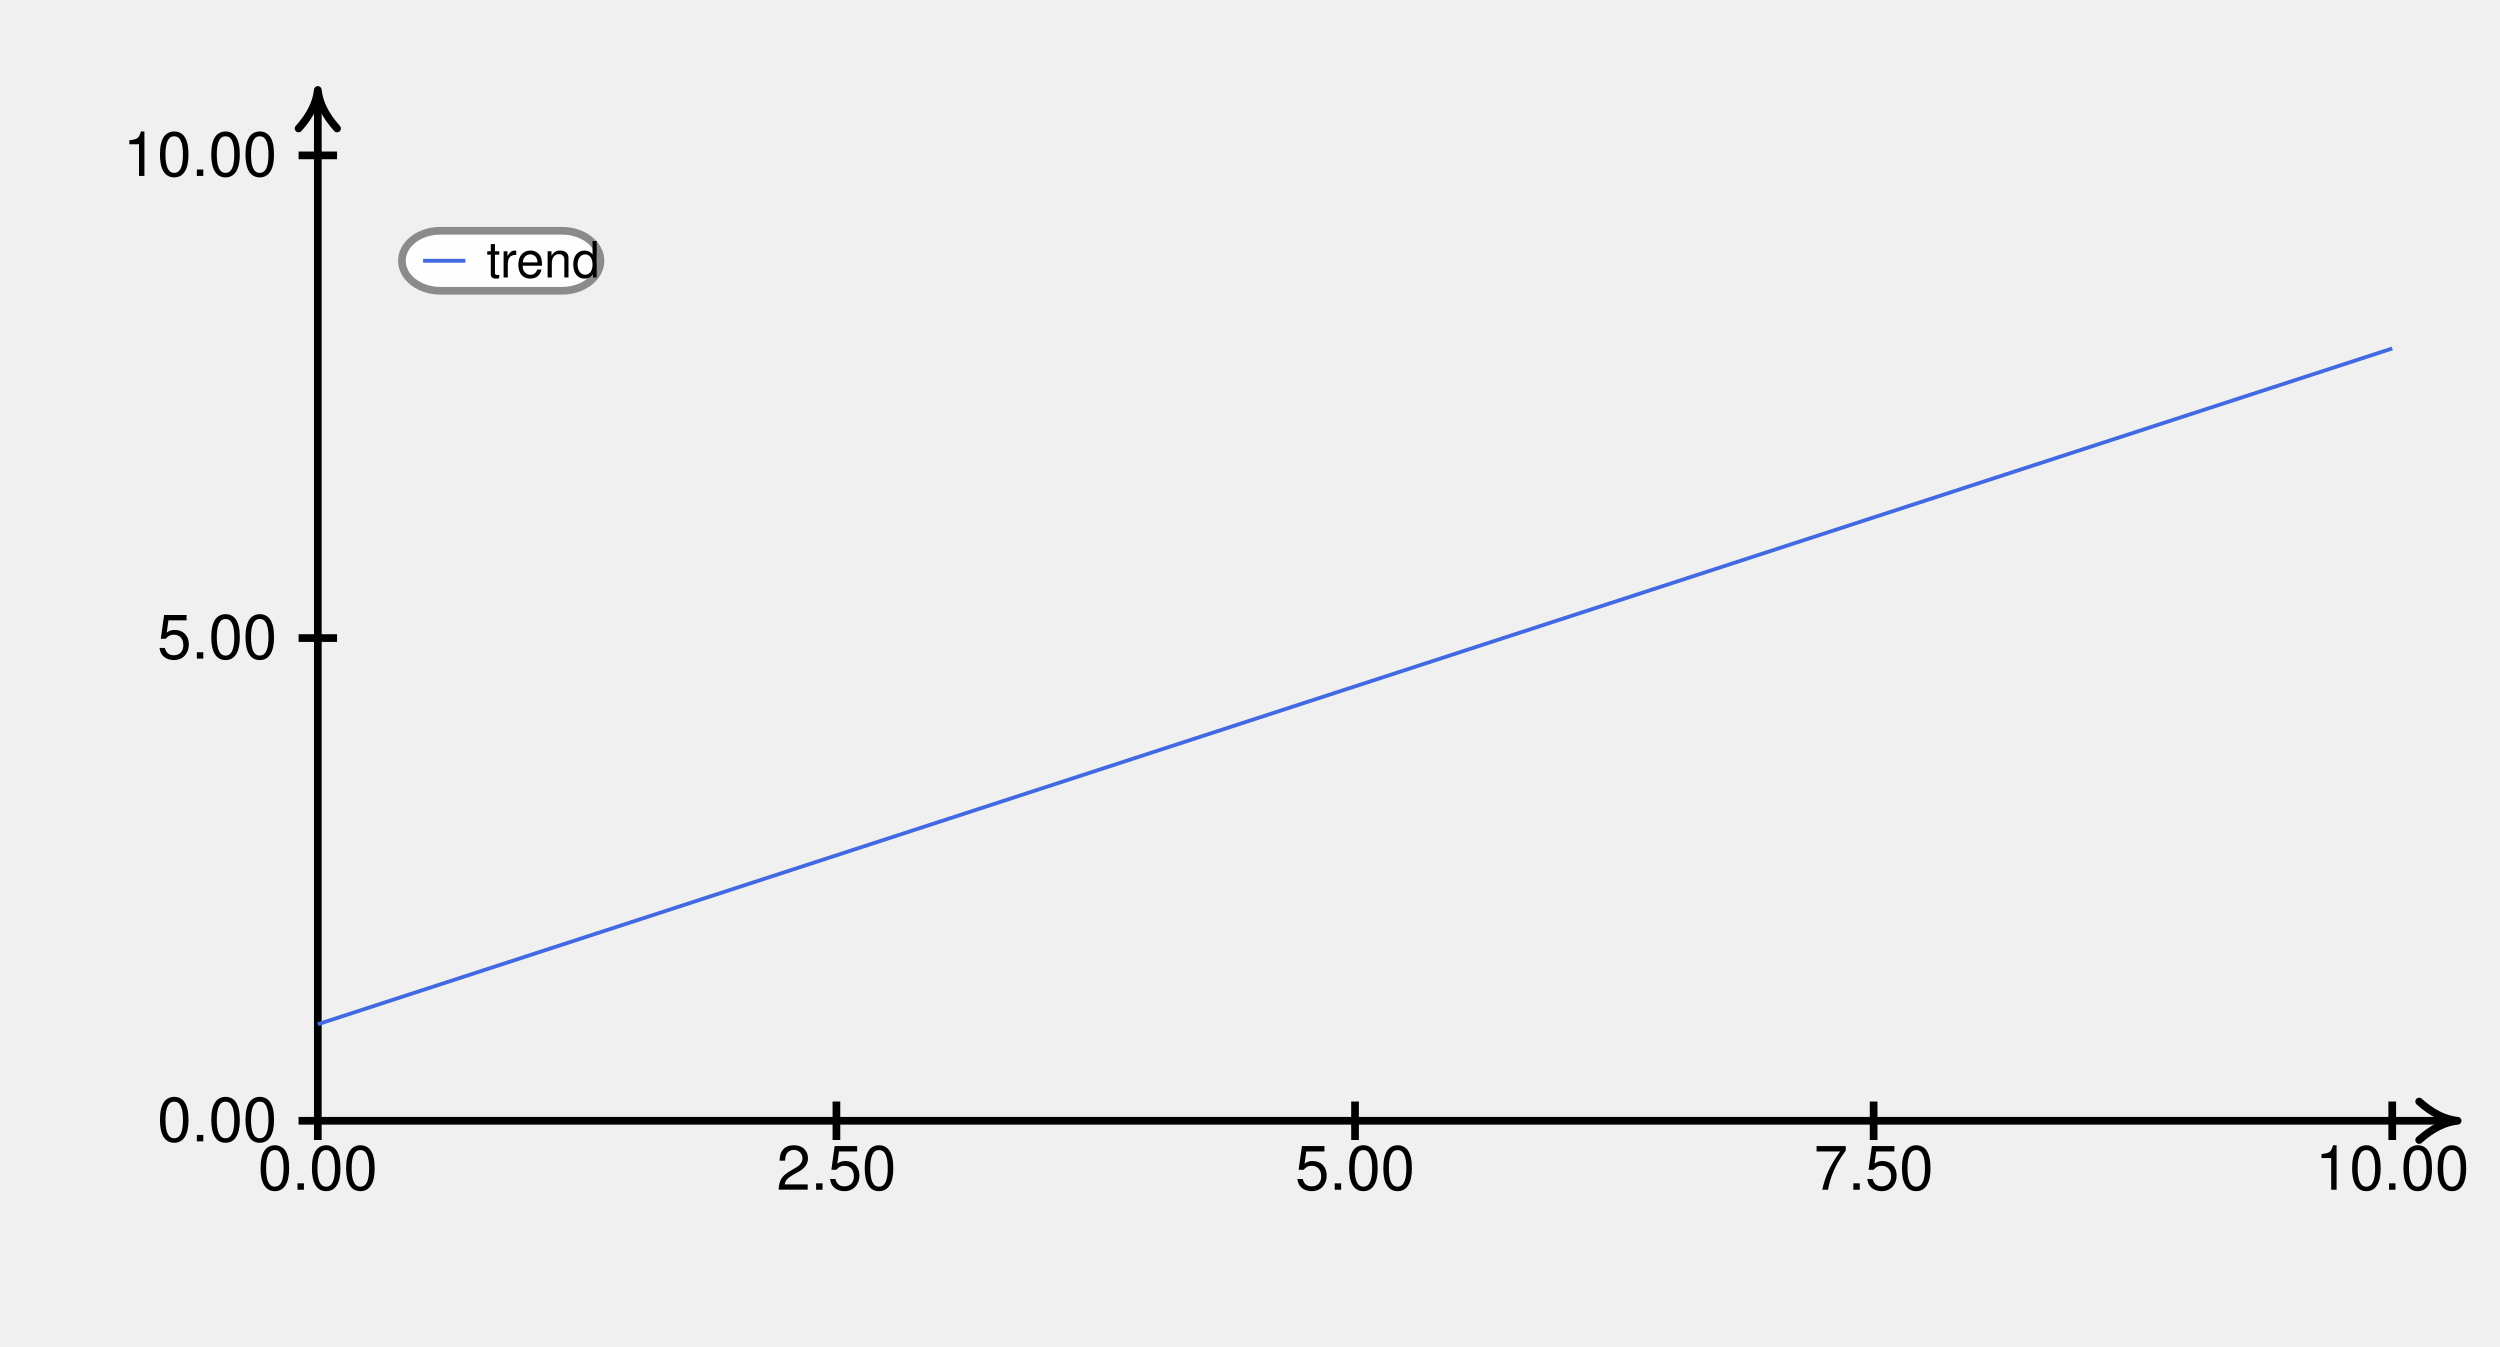
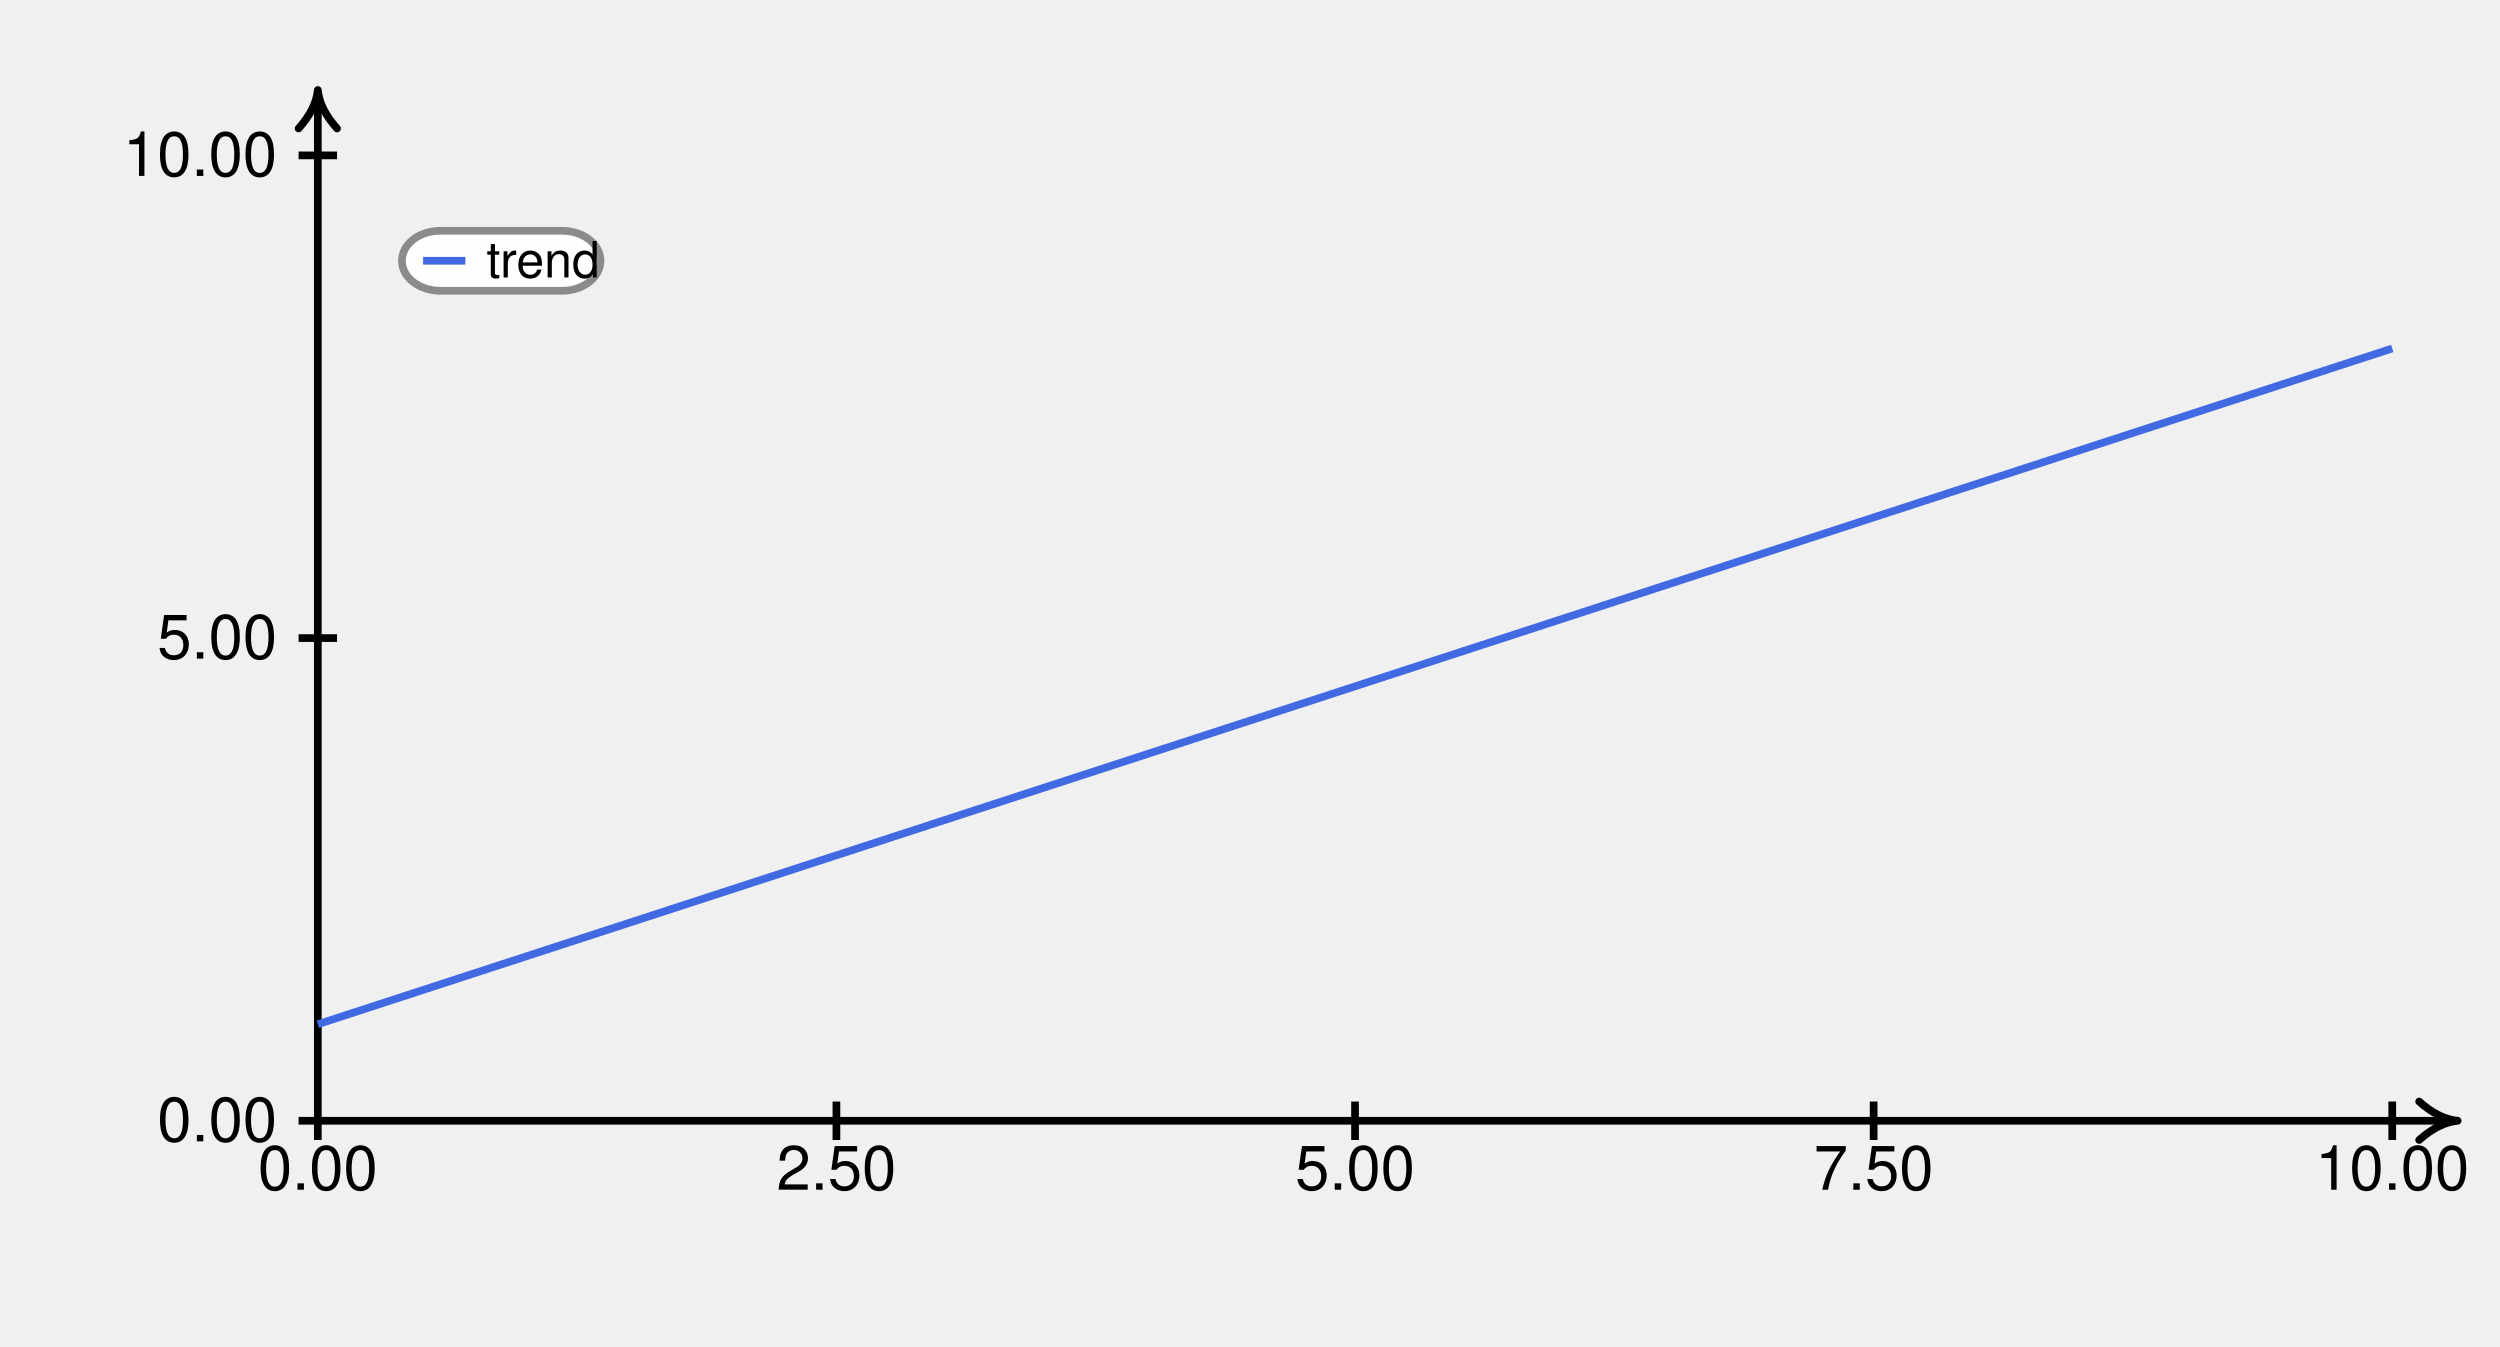
<svg xmlns="http://www.w3.org/2000/svg" xmlns:xlink="http://www.w3.org/1999/xlink" width="650" height="350" viewBox="0 0 650 350">
  <defs>
    <path id="arrow" d="M-10 -5 Q-5 -0.5 0 0 Q-5 0.5 -10 5" />
  </defs>
  <line x1="82.632" y1="296.4" x2="82.632" y2="24.4" stroke="black" stroke-width="2" fill="none" opacity="1" />
  <use xlink:href="#arrow" transform="translate(82.632 23.4) rotate(-90) scale(1 1)" stroke="black" stroke-width="2" stroke-linejoin="round" stroke-linecap="round" fill="none" opacity="1" />
  <line x1="77.632" y1="291.4" x2="637.984" y2="291.4" stroke="black" stroke-width="2" fill="none" opacity="1" />
  <use xlink:href="#arrow" transform="translate(638.984 291.4) rotate(0) scale(1 1)" stroke="black" stroke-width="2" stroke-linejoin="round" stroke-linecap="round" fill="none" opacity="1" />
  <text fill="black" transform="translate(82.632 302) rotate(0)" dominant-baseline="hanging" text-anchor="middle" font-family="Helvetica, Arial, sans-serif" font-size="16">0.00</text>
  <text fill="black" transform="translate(217.47 302) rotate(0)" dominant-baseline="hanging" text-anchor="middle" font-family="Helvetica, Arial, sans-serif" font-size="16">2.50</text>
  <line x1="217.47" y1="286.4" x2="217.47" y2="296.4" stroke="black" stroke-width="2" fill="none" opacity="1" />
  <text fill="black" transform="translate(352.308 302) rotate(0)" dominant-baseline="hanging" text-anchor="middle" font-family="Helvetica, Arial, sans-serif" font-size="16">5.00</text>
  <line x1="352.308" y1="286.4" x2="352.308" y2="296.4" stroke="black" stroke-width="2" fill="none" opacity="1" />
  <text fill="black" transform="translate(487.146 302) rotate(0)" dominant-baseline="hanging" text-anchor="middle" font-family="Helvetica, Arial, sans-serif" font-size="16">7.50</text>
  <line x1="487.146" y1="286.4" x2="487.146" y2="296.4" stroke="black" stroke-width="2" fill="none" opacity="1" />
  <text fill="black" transform="translate(621.984 302) rotate(0)" dominant-baseline="hanging" text-anchor="middle" font-family="Helvetica, Arial, sans-serif" font-size="16">10.00</text>
  <line x1="621.984" y1="286.4" x2="621.984" y2="296.4" stroke="black" stroke-width="2" fill="none" opacity="1" />
  <text fill="black" transform="translate(72.032 291.4) rotate(0)" dominant-baseline="middle" text-anchor="end" font-family="Helvetica, Arial, sans-serif" font-size="16">0.00</text>
  <text fill="black" transform="translate(72.032 165.9) rotate(0)" dominant-baseline="middle" text-anchor="end" font-family="Helvetica, Arial, sans-serif" font-size="16">5.00</text>
  <line x1="77.632" y1="165.9" x2="87.632" y2="165.9" stroke="black" stroke-width="2" fill="none" opacity="1" />
  <text fill="black" transform="translate(72.032 40.4) rotate(0)" dominant-baseline="middle" text-anchor="end" font-family="Helvetica, Arial, sans-serif" font-size="16">10.00</text>
  <line x1="77.632" y1="40.4" x2="87.632" y2="40.4" stroke="black" stroke-width="2" fill="none" opacity="1" />
-   <path d="M82.632 266.3 L621.984 90.6" stroke="royalblue" stroke-width="1" fill="none" opacity="1" />
+   <path d="M82.632 266.3 L621.984 90.6" stroke="royalblue" stroke-width="2" fill="none" opacity="1" />
  <rect width="51.627" height="15.6" fill="white" stroke="gray" stroke-width="2" transform="translate(104.5 60) rotate(0)" opacity="0.9" rx="10" />
  <text textLength="29.627" lengthAdjust="spacingAndGlyphs" fill="black" transform="translate(126.5 67.8) rotate(0)" dominant-baseline="middle" text-anchor="start" font-family="Helvetica, Arial, sans-serif" font-size="13">trend</text>
-   <line x1="110" y1="67.8" x2="121" y2="67.8" stroke="royalblue" stroke-width="1" fill="none" opacity="1" />
+   <line x1="110" y1="67.8" x2="121" y2="67.8" stroke="royalblue" stroke-width="2" fill="none" opacity="1" />
</svg>
